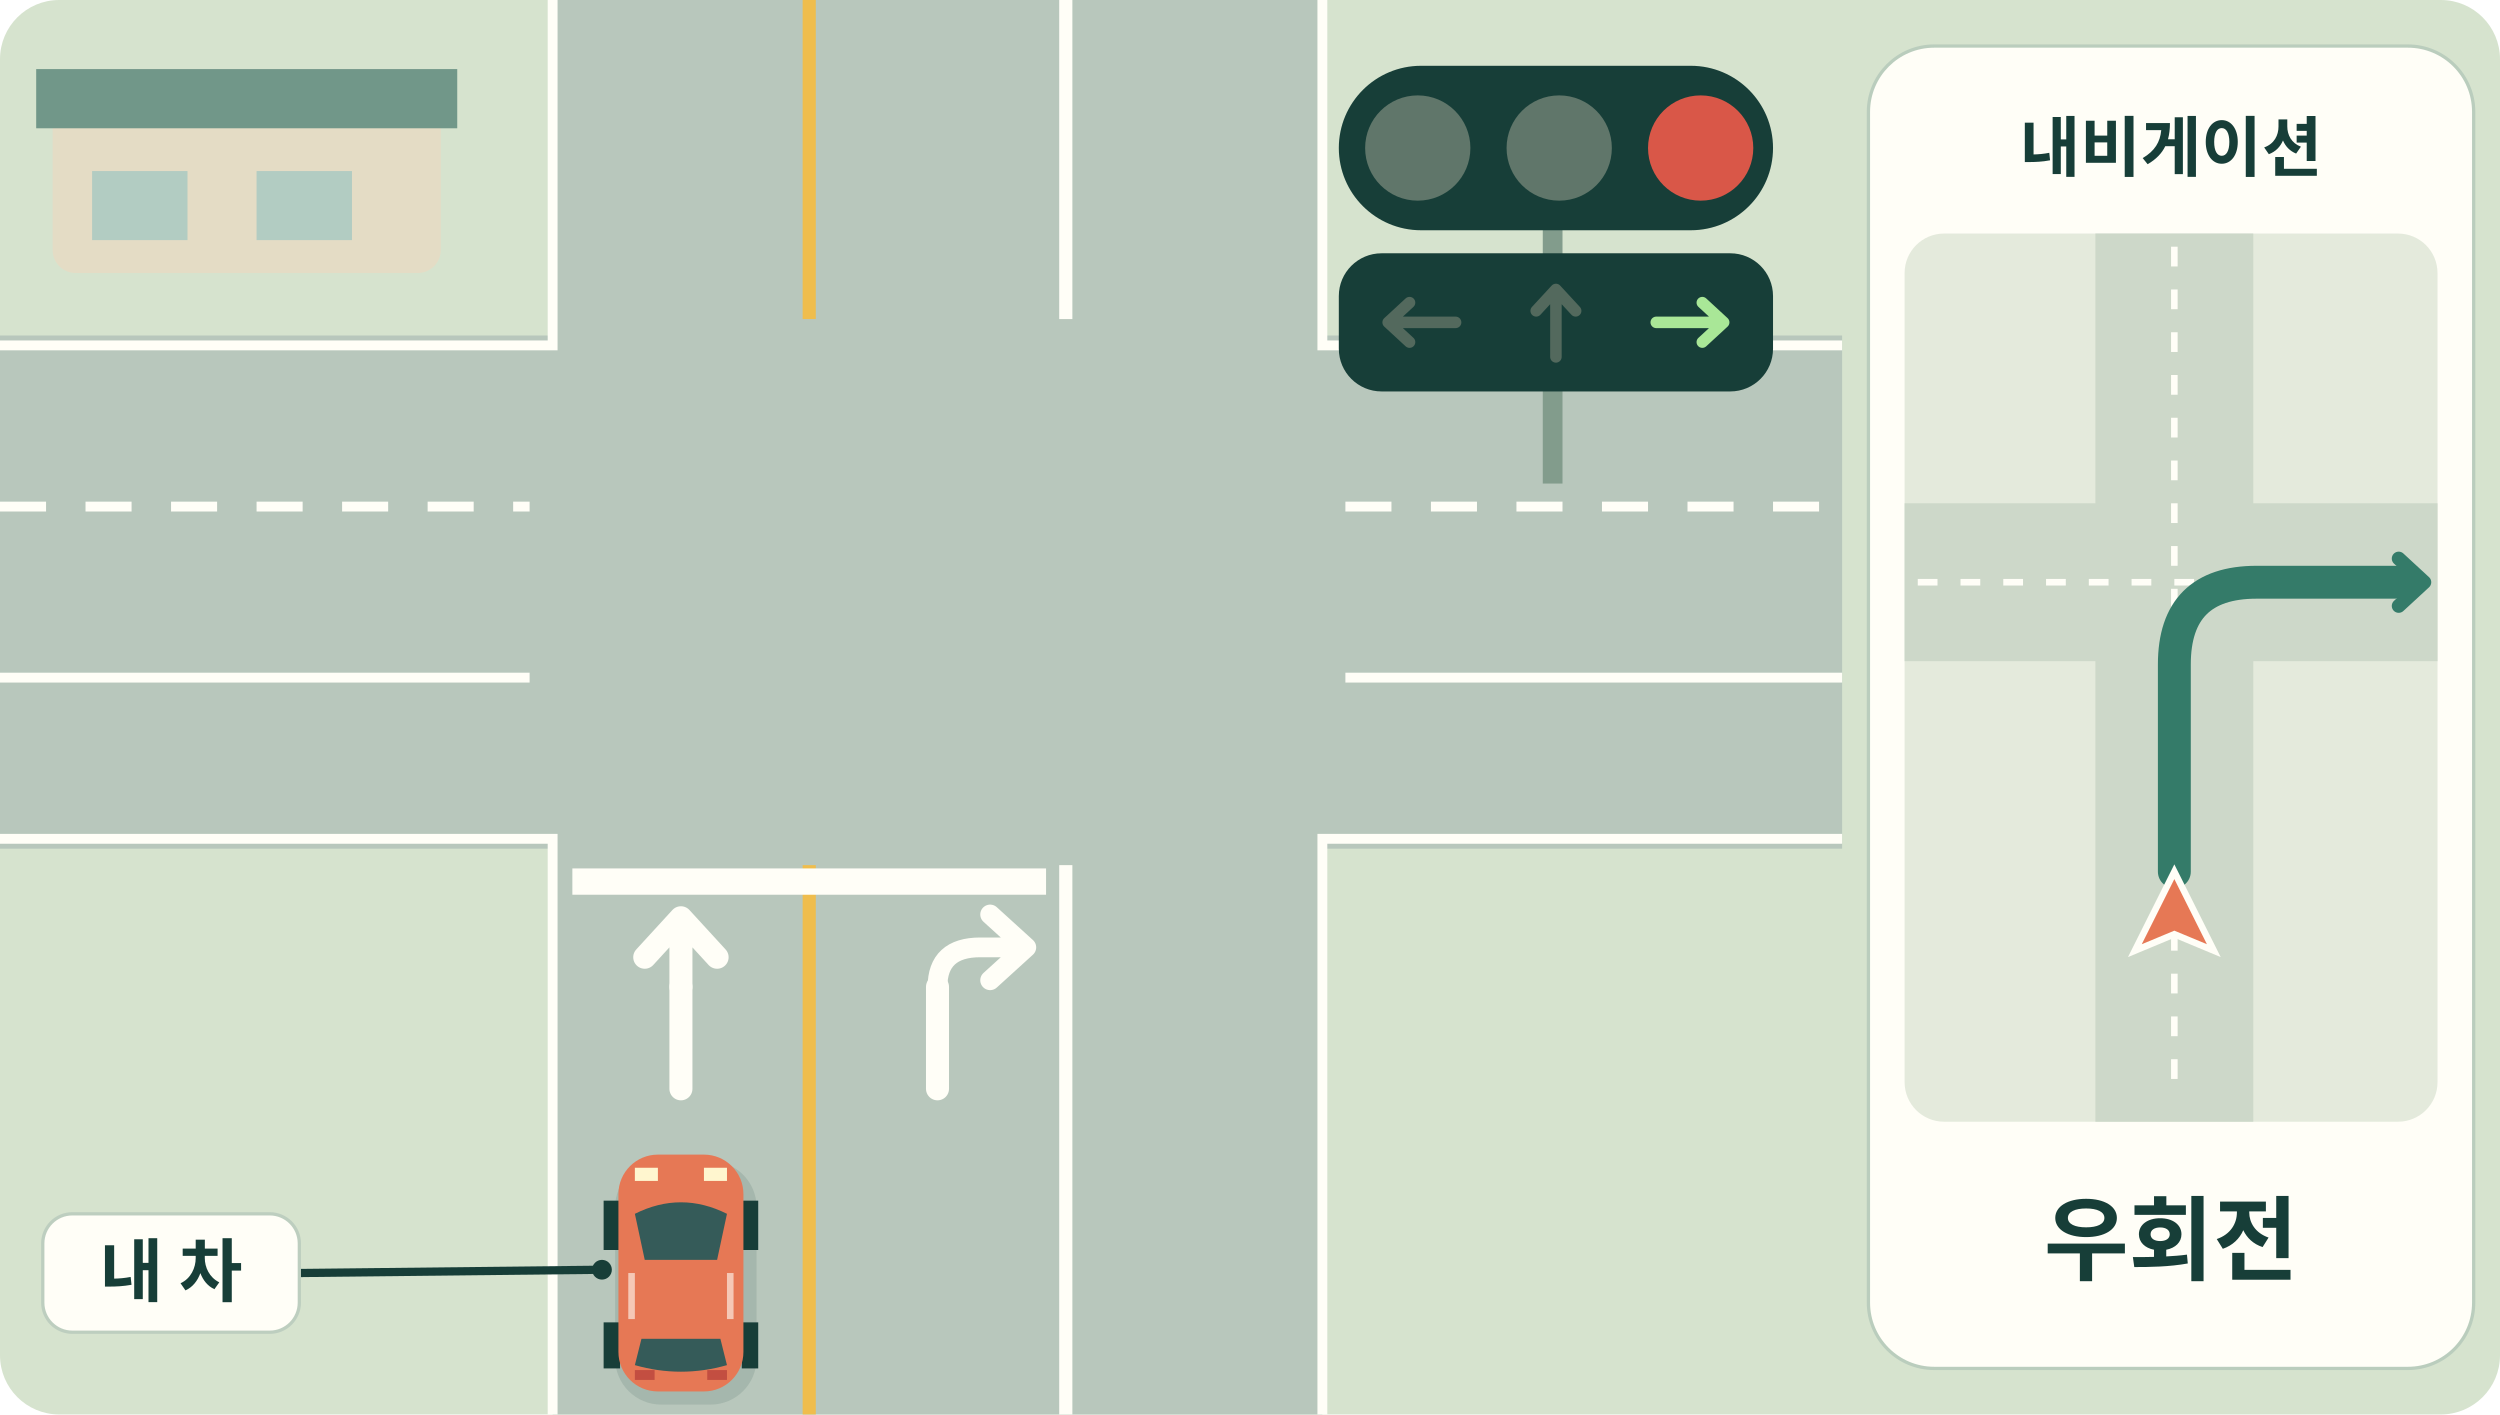
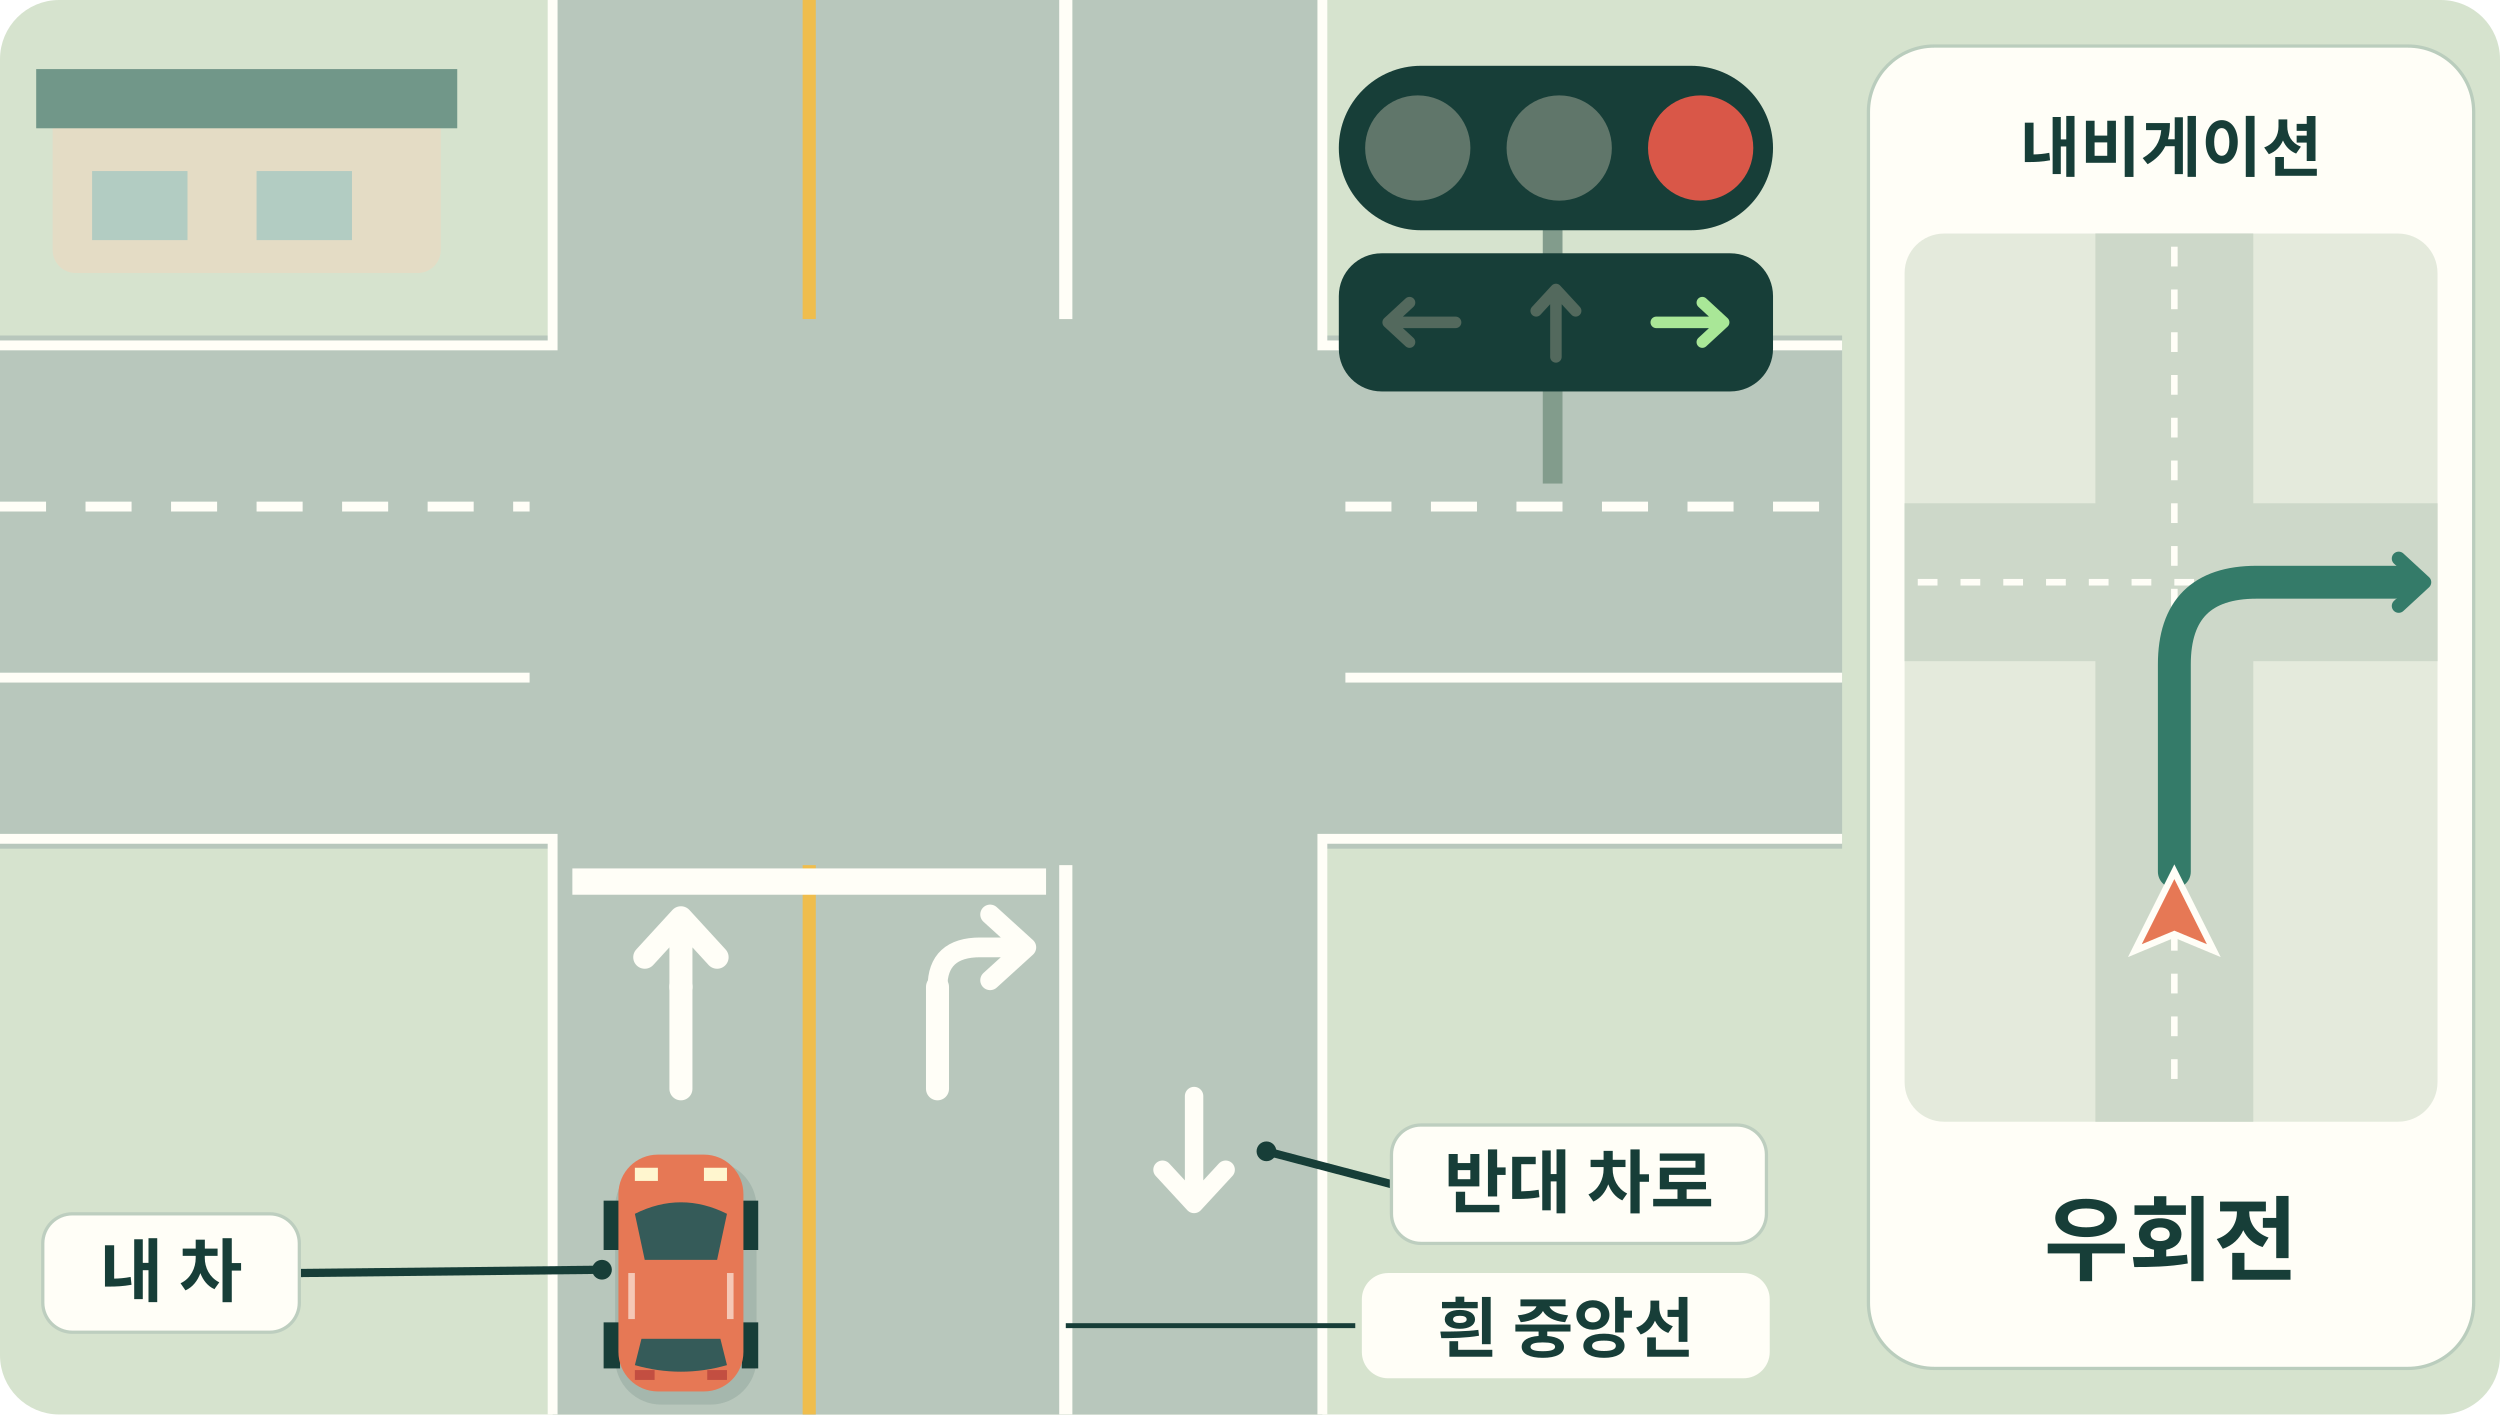
<svg xmlns="http://www.w3.org/2000/svg" data-question-id="lane-03" viewBox="0 0 760 430" role="img" aria-labelledby="scene-title" data-scenario-feature="lane-junction">
  <rect width="760" height="430" rx="18" fill="#d6e3ce" />
  <g data-intersection="true">
    <rect y="102" width="560" height="156" fill="#b8c7bc" />
    <rect x="168" width="234" height="430" fill="#b8c7bc" />
    <path d="M0 105h168V0M402 0v105h158M0 255h168V430M402 430V255h158" fill="none" stroke="#fffef7" stroke-width="3" />
    <path d="M324 0V97M324 263V430" fill="none" stroke="#fffef7" stroke-width="4" data-road-marking="centerline" />
    <path d="M246 0V97M246 263V430" fill="none" stroke="#efbd4d" stroke-width="4" data-lane-change="forbidden" data-boundary="yellow" />
    <path d="M0 206h161M409 206h151" fill="none" stroke="#fffef7" stroke-width="3" />
    <path d="M0 154h161M409 154h151" fill="none" stroke="#fffef7" stroke-width="3" stroke-dasharray="14 12" />
  </g>
  <path data-marking="stop-line" d="M174 268h144" stroke="#fffef7" stroke-width="8" />
  <g data-lane="left" data-lane-directions="straight">
    <g data-road-marking="lane-direction" data-directions="straight">
      <path d="M207 331V300" fill="none" stroke="#fffef7" stroke-width="7" stroke-linecap="round" />
      <path d="M207 300V279m-11 12 11 -12 11 12" fill="none" stroke="#fffef7" stroke-width="7" stroke-linecap="round" stroke-linejoin="round" />
    </g>
  </g>
  <g data-lane="right" data-lane-directions="right">
    <g data-road-marking="lane-direction" data-directions="right">
      <path d="M285 331V300" fill="none" stroke="#fffef7" stroke-width="7" stroke-linecap="round" />
      <path d="M285 300Q285 288 298 288H312m-11 -10 11 10 -11 10" fill="none" stroke="#fffef7" stroke-width="6" stroke-linecap="round" stroke-linejoin="round" />
    </g>
+   </g>
+   <g data-lane="opposing" data-travel-direction="toward-viewer">
+     <g transform="translate(363 350) rotate(180)">
+       <g transform="translate(0 0) rotate(0) scale(0.8)">
+         <path d="M0 21V-20M-12 -7L0 -20 12 -7" fill="none" stroke="#fffef7" stroke-width="7" stroke-linecap="round" stroke-linejoin="round" />
+       </g>
+     </g>
+     <g class="vehicle-callout">
+       <path d="M423 360L385 350" fill="none" stroke="#173e38" stroke-width="2.5" />
+       <circle cx="385" cy="350" r="3" fill="#173e38" />
+       <rect x="423" y="342" width="114" height="36" rx="9" fill="#fffef7" stroke="#bdcebf" />
+       <text x="480" y="367" font-family="Pretendard, 'Noto Sans KR', sans-serif" font-size="21" font-weight="750" fill="#173e38" text-anchor="middle">반대 차로</text>
+     </g>
+     <path d="M324 403H412" fill="none" stroke="#173e38" stroke-width="1.5" />
+     <rect x="414" y="387" width="124" height="32" rx="8" fill="#fffef7" />
+     <text x="476" y="411" font-family="Pretendard, 'Noto Sans KR', sans-serif" font-size="20" font-weight="750" fill="#173e38" text-anchor="middle">흰 중앙선</text>
  </g>
  <rect x="16" y="21" width="118" height="62" rx="7" fill="#e4dcc5" />
  <path d="M11 21h128v18H11Z" fill="#719789" />
  <path d="M28 52h29v21H28Zm50 0h29v21H78Z" fill="#b2ccc2" />
  <g data-vehicle-role="own" data-car-x="207" data-car-y="386" transform="translate(207 386) rotate(0)">
    <rect x="-20" y="-33" width="43" height="74" rx="14" fill="#173e38" opacity=".12" />
    <path d="M-21 -21v15m42 -15v15m-42 22v14m42 -14v14" stroke="#173e38" stroke-width="5" />
    <rect x="-19" y="-35" width="38" height="72" rx="12" fill="#e67855" />
    <path d="M-14 -17q14 -7 28 0l-3 14h-22Z M-12 21h24l2 8q-14 4 -28 0Z" fill="#355b59" />
    <path d="M-15 1v14M15 1v14" stroke="#fffef7" stroke-opacity=".6" stroke-width="2" />
    <path d="M-14 -29h7m14 0h7" stroke="#fff6cf" stroke-width="4" />
    <path d="M-14 32h6m16 0h6" stroke="#c34e41" stroke-width="3" />
  </g>
  <g class="vehicle-callout">
    <path d="M91 387L183 386" fill="none" stroke="#173e38" stroke-width="2.5" />
    <circle cx="183" cy="386" r="3" fill="#173e38" />
    <rect x="13" y="369" width="78" height="36" rx="9" fill="#fffef7" stroke="#bdcebf" />
    <text x="52" y="394" font-family="Pretendard, 'Noto Sans KR', sans-serif" font-size="21" font-weight="750" fill="#173e38" text-anchor="middle">내 차</text>
  </g>
  <g data-signal-type="road" transform="translate(407 20)">
    <path d="M65 44v83" stroke="#829c8c" stroke-width="6" />
    <rect width="132" height="50" rx="25" fill="#173e38" />
    <circle cx="24" cy="25" r="16" fill="#60766a" />
    <circle cx="67" cy="25" r="16" fill="#60766a" />
    <circle cx="110" cy="25" r="16" fill="#d95748" />
    <rect y="57" width="132" height="42" rx="13" fill="#173e38" />
    <g data-arrow="left" data-lit="false">
      <g transform="translate(25 78) rotate(-90) scale(0.5)">
        <path d="M0 21V-20M-12 -7L0 -20 12 -7" fill="none" stroke="#53695d" stroke-width="7" stroke-linecap="round" stroke-linejoin="round" />
      </g>
    </g>
    <g data-arrow="straight" data-lit="false">
      <g transform="translate(66 78) rotate(0) scale(0.5)">
        <path d="M0 21V-20M-12 -7L0 -20 12 -7" fill="none" stroke="#53695d" stroke-width="7" stroke-linecap="round" stroke-linejoin="round" />
      </g>
    </g>
    <g data-arrow="right" data-lit="true">
      <g transform="translate(107 78) rotate(90) scale(0.5)">
        <path d="M0 21V-20M-12 -7L0 -20 12 -7" fill="none" stroke="#a9e797" stroke-width="7" stroke-linecap="round" stroke-linejoin="round" />
      </g>
    </g>
  </g>
  <g data-navigation="right" transform="translate(568 14)">
    <rect width="184" height="402" rx="20" fill="#fffef7" stroke="#bacdbd" />
    <text x="92" y="38" font-family="Pretendard, 'Noto Sans KR', sans-serif" font-size="20" font-weight="750" fill="#173e38" text-anchor="middle">내비게이션</text>
    <rect x="11" y="57" width="162" height="270" rx="12" fill="#e4eadc" />
    <path d="M93 57v270M11 163h162" stroke="#cdd8c9" stroke-width="48" />
    <path d="M93 61v258M15 163h154" stroke="#fffef7" stroke-width="2" stroke-dasharray="6 7" />
    <path d="M93 251V188Q93 163 118 163H160" fill="none" stroke="#347b69" stroke-width="10" stroke-linecap="round" stroke-linejoin="round" />
    <g transform="translate(157 163) rotate(90) scale(0.6)">
      <path d="M0 21V-20M-12 -7L0 -20 12 -7" fill="none" stroke="#347b69" stroke-width="7" stroke-linecap="round" stroke-linejoin="round" />
    </g>
    <path d="M93 251l-12 24 12 -5 12 5Z" fill="#e67855" stroke="#fffef7" stroke-width="2" />
    <text x="92" y="373" font-family="Pretendard, 'Noto Sans KR', sans-serif" font-size="28" font-weight="750" fill="#173e38" text-anchor="middle">우회전</text>
  </g>
</svg>
